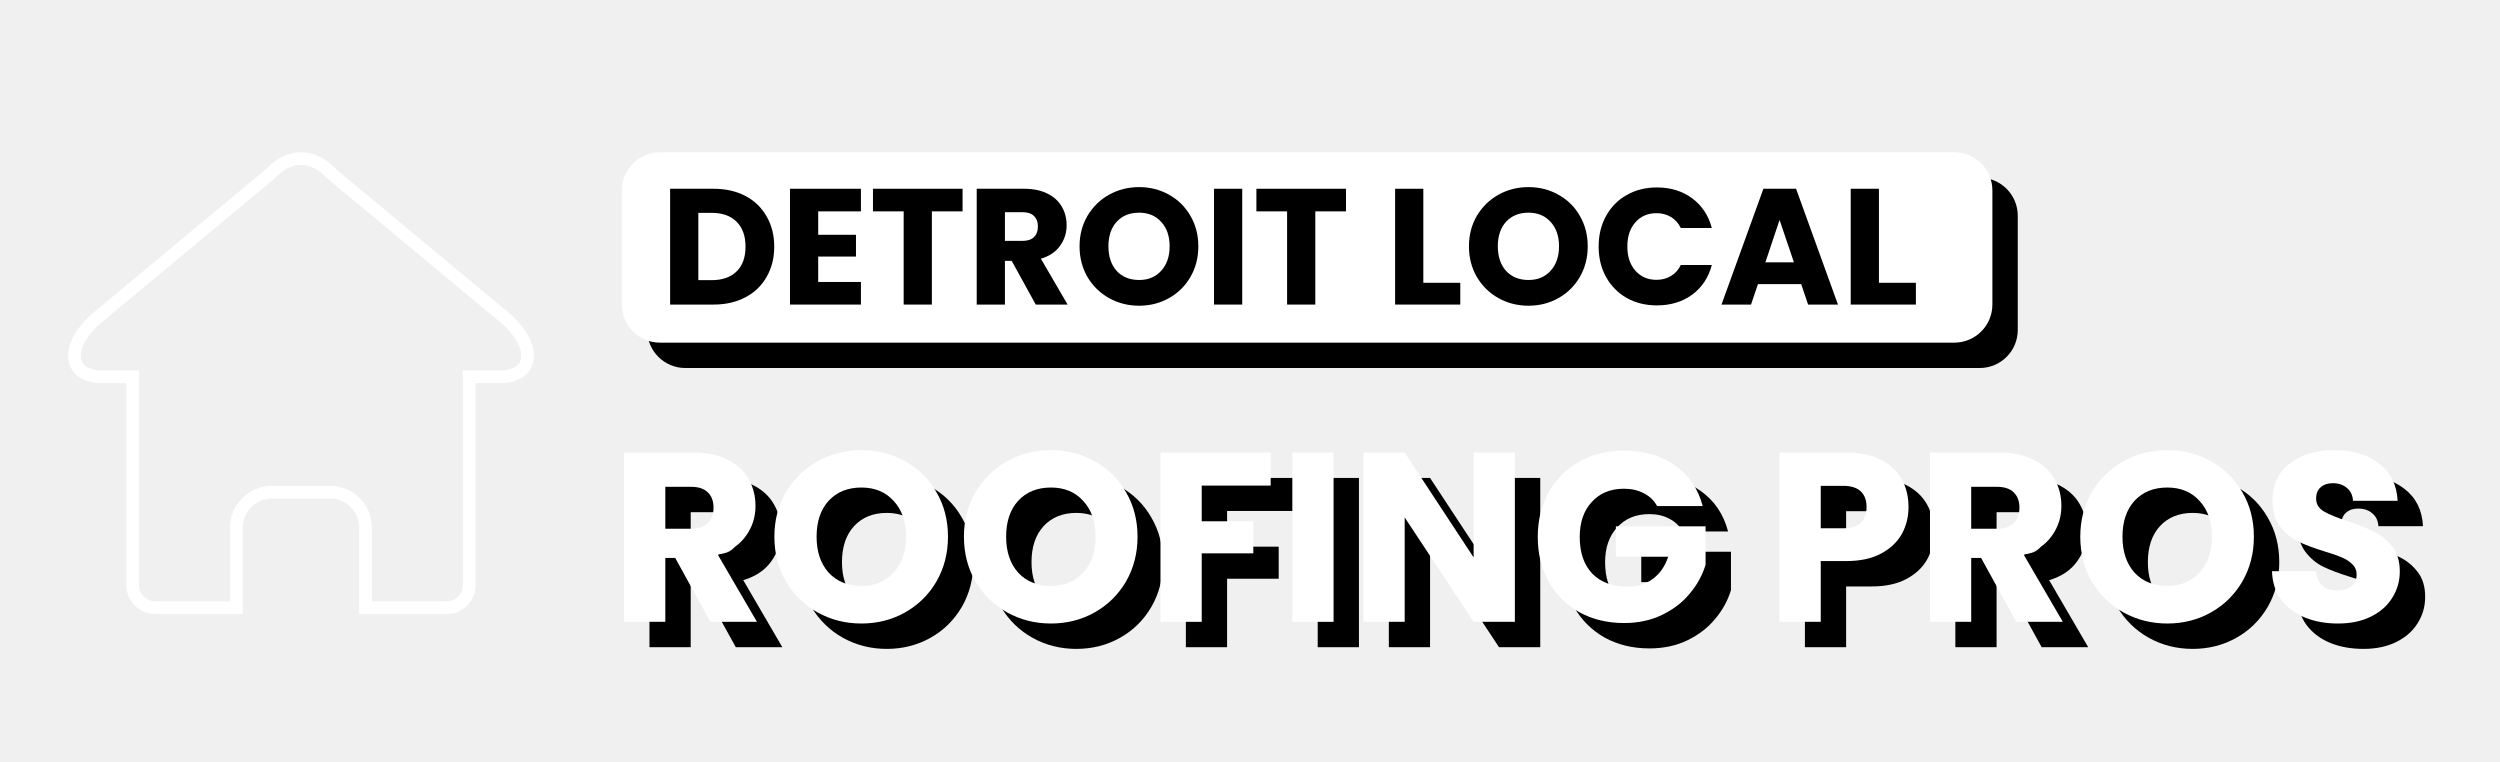
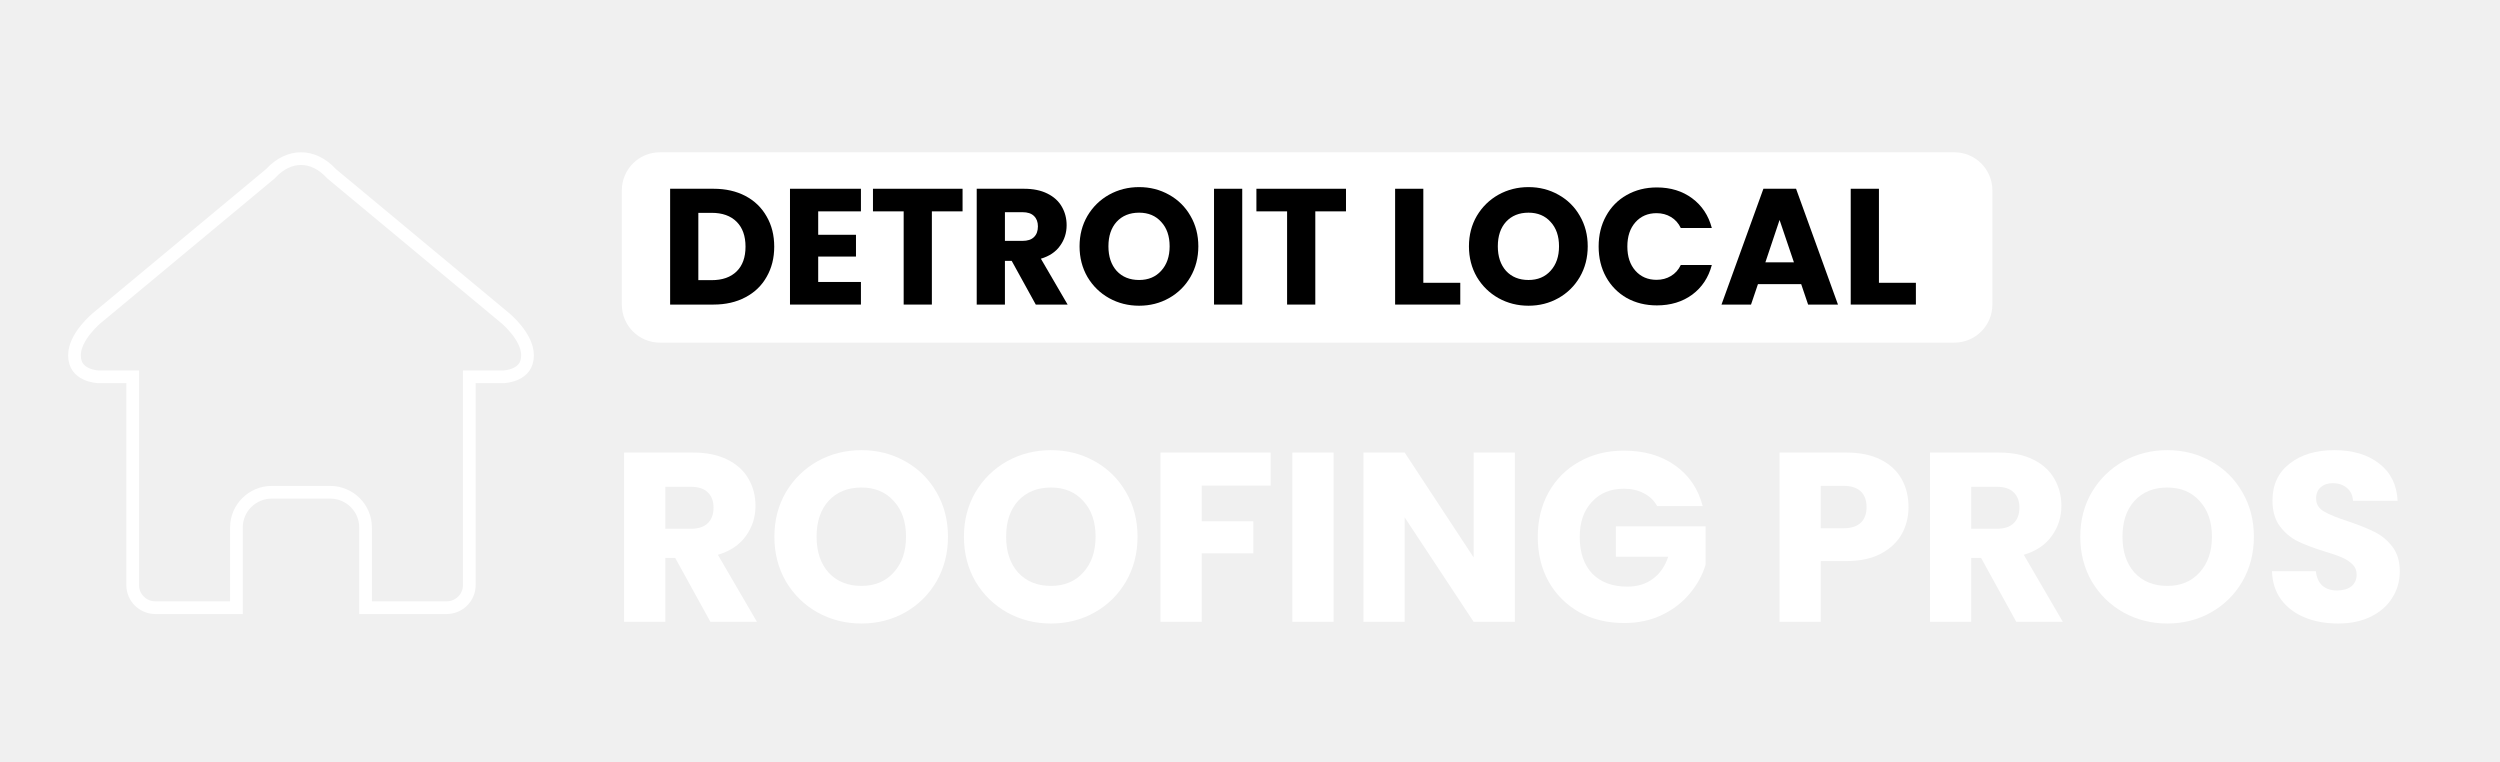
<svg xmlns="http://www.w3.org/2000/svg" width="197" height="60" viewBox="0 0 197 60" fill="none">
  <g clip-path="url(#clip0_1_2)">
-     <rect x="51" y="14" width="108" height="15" rx="3" fill="black" />
    <rect x="49" y="12" width="108" height="15" rx="3" fill="white" />
-     <path d="M186.239 51.133C185.264 51.133 184.39 50.975 183.617 50.658C182.845 50.341 182.224 49.873 181.755 49.252C181.299 48.631 181.059 47.884 181.033 47.01H184.491C184.542 47.504 184.713 47.884 185.004 48.15C185.296 48.403 185.676 48.53 186.144 48.53C186.626 48.53 187.006 48.422 187.284 48.207C187.563 47.979 187.702 47.669 187.702 47.276C187.702 46.947 187.588 46.674 187.36 46.459C187.145 46.244 186.873 46.066 186.543 45.927C186.227 45.788 185.771 45.629 185.175 45.452C184.314 45.186 183.611 44.92 183.066 44.654C182.522 44.388 182.053 43.995 181.66 43.476C181.268 42.957 181.071 42.279 181.071 41.443C181.071 40.202 181.521 39.233 182.42 38.536C183.32 37.827 184.491 37.472 185.935 37.472C187.405 37.472 188.589 37.827 189.488 38.536C190.388 39.233 190.869 40.208 190.932 41.462H187.417C187.392 41.031 187.234 40.696 186.942 40.455C186.651 40.202 186.277 40.075 185.821 40.075C185.429 40.075 185.112 40.183 184.871 40.398C184.631 40.601 184.51 40.898 184.51 41.291C184.51 41.722 184.713 42.057 185.118 42.298C185.524 42.539 186.157 42.798 187.018 43.077C187.88 43.368 188.576 43.647 189.108 43.913C189.653 44.179 190.122 44.565 190.514 45.072C190.907 45.579 191.103 46.231 191.103 47.029C191.103 47.789 190.907 48.479 190.514 49.1C190.134 49.721 189.577 50.215 188.842 50.582C188.108 50.949 187.24 51.133 186.239 51.133Z" fill="black" />
-     <path d="M172.785 51.133C171.531 51.133 170.378 50.842 169.327 50.259C168.288 49.676 167.458 48.866 166.838 47.827C166.23 46.776 165.926 45.598 165.926 44.293C165.926 42.988 166.23 41.817 166.838 40.778C167.458 39.739 168.288 38.929 169.327 38.346C170.378 37.763 171.531 37.472 172.785 37.472C174.039 37.472 175.185 37.763 176.224 38.346C177.275 38.929 178.098 39.739 178.694 40.778C179.302 41.817 179.606 42.988 179.606 44.293C179.606 45.598 179.302 46.776 178.694 47.827C178.086 48.866 177.262 49.676 176.224 50.259C175.185 50.842 174.039 51.133 172.785 51.133ZM172.785 48.169C173.849 48.169 174.697 47.814 175.331 47.105C175.977 46.396 176.3 45.458 176.3 44.293C176.3 43.115 175.977 42.178 175.331 41.481C174.697 40.772 173.849 40.417 172.785 40.417C171.708 40.417 170.847 40.765 170.201 41.462C169.567 42.159 169.251 43.102 169.251 44.293C169.251 45.471 169.567 46.415 170.201 47.124C170.847 47.821 171.708 48.169 172.785 48.169Z" fill="black" />
-     <path d="M160.884 51L158.11 45.965H157.331V51H154.082V37.662H159.535C160.587 37.662 161.48 37.846 162.214 38.213C162.962 38.58 163.519 39.087 163.886 39.733C164.254 40.366 164.437 41.076 164.437 41.861C164.437 42.748 164.184 43.539 163.677 44.236C163.183 44.933 162.449 45.427 161.473 45.718L164.551 51H160.884ZM157.331 43.666H159.345C159.941 43.666 160.384 43.52 160.675 43.229C160.979 42.938 161.131 42.526 161.131 41.994C161.131 41.487 160.979 41.088 160.675 40.797C160.384 40.506 159.941 40.36 159.345 40.36H157.331V43.666Z" fill="black" />
-     <path d="M152.391 41.956C152.391 42.729 152.214 43.438 151.859 44.084C151.504 44.717 150.96 45.23 150.225 45.623C149.49 46.016 148.578 46.212 147.489 46.212H145.475V51H142.226V37.662H147.489C148.553 37.662 149.452 37.846 150.187 38.213C150.922 38.58 151.473 39.087 151.84 39.733C152.207 40.379 152.391 41.12 152.391 41.956ZM147.242 43.628C147.863 43.628 148.325 43.482 148.629 43.191C148.933 42.9 149.085 42.488 149.085 41.956C149.085 41.424 148.933 41.012 148.629 40.721C148.325 40.43 147.863 40.284 147.242 40.284H145.475V43.628H147.242Z" fill="black" />
-     <path d="M132.581 41.88C132.34 41.437 131.992 41.101 131.536 40.873C131.092 40.632 130.567 40.512 129.959 40.512C128.907 40.512 128.065 40.86 127.432 41.557C126.798 42.241 126.482 43.159 126.482 44.312C126.482 45.541 126.811 46.503 127.47 47.2C128.141 47.884 129.059 48.226 130.225 48.226C131.023 48.226 131.694 48.023 132.239 47.618C132.796 47.213 133.201 46.63 133.455 45.87H129.332V43.476H136.4V46.497C136.159 47.308 135.747 48.061 135.165 48.758C134.595 49.455 133.866 50.018 132.98 50.449C132.093 50.88 131.092 51.095 129.978 51.095C128.66 51.095 127.482 50.81 126.444 50.24C125.418 49.657 124.613 48.853 124.031 47.827C123.461 46.801 123.176 45.629 123.176 44.312C123.176 42.995 123.461 41.823 124.031 40.797C124.613 39.758 125.418 38.954 126.444 38.384C127.47 37.801 128.641 37.51 129.959 37.51C131.555 37.51 132.897 37.896 133.987 38.669C135.089 39.442 135.817 40.512 136.172 41.88H132.581Z" fill="black" />
-     <path d="M121.372 51H118.123L112.689 42.773V51H109.44V37.662H112.689L118.123 45.927V37.662H121.372V51Z" fill="black" />
-     <path d="M107.085 37.662V51H103.836V37.662H107.085Z" fill="black" />
-     <path d="M102.129 37.662V40.265H96.695V43.077H100.761V45.604H96.695V51H93.446V37.662H102.129Z" fill="black" />
-     <path d="M84.817 51.133C83.563 51.133 82.41 50.842 81.359 50.259C80.32 49.676 79.491 48.866 78.87 47.827C78.262 46.776 77.958 45.598 77.958 44.293C77.958 42.988 78.262 41.817 78.87 40.778C79.491 39.739 80.32 38.929 81.359 38.346C82.41 37.763 83.563 37.472 84.817 37.472C86.071 37.472 87.217 37.763 88.256 38.346C89.307 38.929 90.131 39.739 90.726 40.778C91.334 41.817 91.638 42.988 91.638 44.293C91.638 45.598 91.334 46.776 90.726 47.827C90.118 48.866 89.295 49.676 88.256 50.259C87.217 50.842 86.071 51.133 84.817 51.133ZM84.817 48.169C85.881 48.169 86.73 47.814 87.363 47.105C88.009 46.396 88.332 45.458 88.332 44.293C88.332 43.115 88.009 42.178 87.363 41.481C86.73 40.772 85.881 40.417 84.817 40.417C83.74 40.417 82.879 40.765 82.233 41.462C81.6 42.159 81.283 43.102 81.283 44.293C81.283 45.471 81.6 46.415 82.233 47.124C82.879 47.821 83.74 48.169 84.817 48.169Z" fill="black" />
-     <path d="M69.88 51.133C68.626 51.133 67.474 50.842 66.422 50.259C65.384 49.676 64.554 48.866 63.934 47.827C63.325 46.776 63.022 45.598 63.022 44.293C63.022 42.988 63.325 41.817 63.934 40.778C64.554 39.739 65.384 38.929 66.422 38.346C67.474 37.763 68.626 37.472 69.88 37.472C71.135 37.472 72.281 37.763 73.32 38.346C74.371 38.929 75.194 39.739 75.79 40.778C76.397 41.817 76.701 42.988 76.701 44.293C76.701 45.598 76.397 46.776 75.79 47.827C75.181 48.866 74.358 49.676 73.32 50.259C72.281 50.842 71.135 51.133 69.88 51.133ZM69.88 48.169C70.945 48.169 71.793 47.814 72.427 47.105C73.073 46.396 73.395 45.458 73.395 44.293C73.395 43.115 73.073 42.178 72.427 41.481C71.793 40.772 70.945 40.417 69.88 40.417C68.804 40.417 67.942 40.765 67.296 41.462C66.663 42.159 66.347 43.102 66.347 44.293C66.347 45.471 66.663 46.415 67.296 47.124C67.942 47.821 68.804 48.169 69.88 48.169Z" fill="black" />
-     <path d="M57.98 51L55.206 45.965H54.427V51H51.178V37.662H56.631C57.682 37.662 58.575 37.846 59.31 38.213C60.057 38.58 60.615 39.087 60.982 39.733C61.349 40.366 61.533 41.076 61.533 41.861C61.533 42.748 61.28 43.539 60.773 44.236C60.279 44.933 59.544 45.427 58.569 45.718L61.647 51H57.98ZM54.427 43.666H56.441C57.036 43.666 57.48 43.52 57.771 43.229C58.075 42.938 58.227 42.526 58.227 41.994C58.227 41.487 58.075 41.088 57.771 40.797C57.48 40.506 57.036 40.36 56.441 40.36H54.427V43.666Z" fill="black" />
    <path d="M184.239 49.133C183.264 49.133 182.39 48.975 181.617 48.658C180.845 48.341 180.224 47.873 179.755 47.252C179.299 46.631 179.059 45.884 179.033 45.01H182.491C182.542 45.504 182.713 45.884 183.004 46.15C183.296 46.403 183.676 46.53 184.144 46.53C184.626 46.53 185.006 46.422 185.284 46.207C185.563 45.979 185.702 45.669 185.702 45.276C185.702 44.947 185.588 44.674 185.36 44.459C185.145 44.244 184.873 44.066 184.543 43.927C184.227 43.788 183.771 43.629 183.175 43.452C182.314 43.186 181.611 42.92 181.066 42.654C180.522 42.388 180.053 41.995 179.66 41.476C179.268 40.957 179.071 40.279 179.071 39.443C179.071 38.202 179.521 37.233 180.42 36.536C181.32 35.827 182.491 35.472 183.935 35.472C185.405 35.472 186.589 35.827 187.488 36.536C188.388 37.233 188.869 38.208 188.932 39.462H185.417C185.392 39.031 185.234 38.696 184.942 38.455C184.651 38.202 184.277 38.075 183.821 38.075C183.429 38.075 183.112 38.183 182.871 38.398C182.631 38.601 182.51 38.898 182.51 39.291C182.51 39.722 182.713 40.057 183.118 40.298C183.524 40.539 184.157 40.798 185.018 41.077C185.88 41.368 186.576 41.647 187.108 41.913C187.653 42.179 188.122 42.565 188.514 43.072C188.907 43.579 189.103 44.231 189.103 45.029C189.103 45.789 188.907 46.479 188.514 47.1C188.134 47.721 187.577 48.215 186.842 48.582C186.108 48.949 185.24 49.133 184.239 49.133Z" fill="white" />
    <path d="M170.785 49.133C169.531 49.133 168.378 48.842 167.327 48.259C166.288 47.676 165.458 46.866 164.838 45.827C164.23 44.776 163.926 43.598 163.926 42.293C163.926 40.988 164.23 39.817 164.838 38.778C165.458 37.739 166.288 36.929 167.327 36.346C168.378 35.763 169.531 35.472 170.785 35.472C172.039 35.472 173.185 35.763 174.224 36.346C175.275 36.929 176.098 37.739 176.694 38.778C177.302 39.817 177.606 40.988 177.606 42.293C177.606 43.598 177.302 44.776 176.694 45.827C176.086 46.866 175.262 47.676 174.224 48.259C173.185 48.842 172.039 49.133 170.785 49.133ZM170.785 46.169C171.849 46.169 172.697 45.814 173.331 45.105C173.977 44.396 174.3 43.458 174.3 42.293C174.3 41.115 173.977 40.178 173.331 39.481C172.697 38.772 171.849 38.417 170.785 38.417C169.708 38.417 168.847 38.765 168.201 39.462C167.567 40.159 167.251 41.102 167.251 42.293C167.251 43.471 167.567 44.415 168.201 45.124C168.847 45.821 169.708 46.169 170.785 46.169Z" fill="white" />
    <path d="M158.884 49L156.11 43.965H155.331V49H152.082V35.662H157.535C158.587 35.662 159.48 35.846 160.214 36.213C160.962 36.58 161.519 37.087 161.886 37.733C162.254 38.366 162.437 39.076 162.437 39.861C162.437 40.748 162.184 41.539 161.677 42.236C161.183 42.933 160.449 43.427 159.473 43.718L162.551 49H158.884ZM155.331 41.666H157.345C157.941 41.666 158.384 41.52 158.675 41.229C158.979 40.938 159.131 40.526 159.131 39.994C159.131 39.487 158.979 39.088 158.675 38.797C158.384 38.506 157.941 38.36 157.345 38.36H155.331V41.666Z" fill="white" />
    <path d="M150.391 39.956C150.391 40.729 150.214 41.438 149.859 42.084C149.504 42.717 148.96 43.23 148.225 43.623C147.49 44.016 146.578 44.212 145.489 44.212H143.475V49H140.226V35.662H145.489C146.553 35.662 147.452 35.846 148.187 36.213C148.922 36.58 149.473 37.087 149.84 37.733C150.207 38.379 150.391 39.12 150.391 39.956ZM145.242 41.628C145.863 41.628 146.325 41.482 146.629 41.191C146.933 40.9 147.085 40.488 147.085 39.956C147.085 39.424 146.933 39.012 146.629 38.721C146.325 38.43 145.863 38.284 145.242 38.284H143.475V41.628H145.242Z" fill="white" />
    <path d="M130.581 39.88C130.34 39.437 129.992 39.101 129.536 38.873C129.092 38.632 128.567 38.512 127.959 38.512C126.907 38.512 126.065 38.86 125.432 39.557C124.798 40.241 124.482 41.159 124.482 42.312C124.482 43.541 124.811 44.503 125.47 45.2C126.141 45.884 127.059 46.226 128.225 46.226C129.023 46.226 129.694 46.023 130.239 45.618C130.796 45.213 131.201 44.63 131.455 43.87H127.332V41.476H134.4V44.497C134.159 45.308 133.747 46.061 133.165 46.758C132.595 47.455 131.866 48.018 130.98 48.449C130.093 48.88 129.092 49.095 127.978 49.095C126.66 49.095 125.482 48.81 124.444 48.24C123.418 47.657 122.613 46.853 122.031 45.827C121.461 44.801 121.176 43.629 121.176 42.312C121.176 40.995 121.461 39.823 122.031 38.797C122.613 37.758 123.418 36.954 124.444 36.384C125.47 35.801 126.641 35.51 127.959 35.51C129.555 35.51 130.897 35.896 131.987 36.669C133.089 37.442 133.817 38.512 134.172 39.88H130.581Z" fill="white" />
    <path d="M119.372 49H116.123L110.689 40.773V49H107.44V35.662H110.689L116.123 43.927V35.662H119.372V49Z" fill="white" />
    <path d="M105.085 35.662V49H101.836V35.662H105.085Z" fill="white" />
    <path d="M100.129 35.662V38.265H94.695V41.077H98.761V43.604H94.695V49H91.446V35.662H100.129Z" fill="white" />
    <path d="M82.817 49.133C81.563 49.133 80.41 48.842 79.359 48.259C78.32 47.676 77.491 46.866 76.87 45.827C76.262 44.776 75.958 43.598 75.958 42.293C75.958 40.988 76.262 39.817 76.87 38.778C77.491 37.739 78.32 36.929 79.359 36.346C80.41 35.763 81.563 35.472 82.817 35.472C84.071 35.472 85.217 35.763 86.256 36.346C87.307 36.929 88.131 37.739 88.726 38.778C89.334 39.817 89.638 40.988 89.638 42.293C89.638 43.598 89.334 44.776 88.726 45.827C88.118 46.866 87.295 47.676 86.256 48.259C85.217 48.842 84.071 49.133 82.817 49.133ZM82.817 46.169C83.881 46.169 84.73 45.814 85.363 45.105C86.009 44.396 86.332 43.458 86.332 42.293C86.332 41.115 86.009 40.178 85.363 39.481C84.73 38.772 83.881 38.417 82.817 38.417C81.74 38.417 80.879 38.765 80.233 39.462C79.6 40.159 79.283 41.102 79.283 42.293C79.283 43.471 79.6 44.415 80.233 45.124C80.879 45.821 81.74 46.169 82.817 46.169Z" fill="white" />
    <path d="M67.88 49.133C66.626 49.133 65.474 48.842 64.422 48.259C63.384 47.676 62.554 46.866 61.934 45.827C61.325 44.776 61.022 43.598 61.022 42.293C61.022 40.988 61.325 39.817 61.934 38.778C62.554 37.739 63.384 36.929 64.422 36.346C65.474 35.763 66.626 35.472 67.88 35.472C69.135 35.472 70.281 35.763 71.32 36.346C72.371 36.929 73.194 37.739 73.79 38.778C74.397 39.817 74.701 40.988 74.701 42.293C74.701 43.598 74.397 44.776 73.79 45.827C73.181 46.866 72.358 47.676 71.32 48.259C70.281 48.842 69.135 49.133 67.88 49.133ZM67.88 46.169C68.945 46.169 69.793 45.814 70.427 45.105C71.073 44.396 71.395 43.458 71.395 42.293C71.395 41.115 71.073 40.178 70.427 39.481C69.793 38.772 68.945 38.417 67.88 38.417C66.804 38.417 65.942 38.765 65.296 39.462C64.663 40.159 64.347 41.102 64.347 42.293C64.347 43.471 64.663 44.415 65.296 45.124C65.942 45.821 66.804 46.169 67.88 46.169Z" fill="white" />
    <path d="M55.98 49L53.206 43.965H52.427V49H49.178V35.662H54.631C55.682 35.662 56.575 35.846 57.31 36.213C58.057 36.58 58.615 37.087 58.982 37.733C59.349 38.366 59.533 39.076 59.533 39.861C59.533 40.748 59.28 41.539 58.773 42.236C58.279 42.933 57.544 43.427 56.569 43.718L59.647 49H55.98ZM52.427 41.666H54.441C55.036 41.666 55.48 41.52 55.771 41.229C56.075 40.938 56.227 40.526 56.227 39.994C56.227 39.487 56.075 39.088 55.771 38.797C55.48 38.506 55.036 38.36 54.441 38.36H52.427V41.666Z" fill="white" />
    <path d="M148.06 22.284H150.972V24H145.837V14.874H148.06V22.284Z" fill="black" />
    <path d="M141.933 22.388H138.527L137.981 24H135.654L138.956 14.874H141.53L144.832 24H142.479L141.933 22.388ZM141.361 20.672L140.23 17.331L139.112 20.672H141.361Z" fill="black" />
    <path d="M125.973 19.424C125.973 18.523 126.168 17.721 126.558 17.019C126.948 16.308 127.49 15.758 128.183 15.368C128.885 14.969 129.678 14.77 130.562 14.77C131.645 14.77 132.573 15.056 133.344 15.628C134.115 16.2 134.631 16.98 134.891 17.968H132.447C132.265 17.587 132.005 17.296 131.667 17.097C131.338 16.898 130.961 16.798 130.536 16.798C129.851 16.798 129.297 17.036 128.872 17.513C128.447 17.99 128.235 18.627 128.235 19.424C128.235 20.221 128.447 20.858 128.872 21.335C129.297 21.812 129.851 22.05 130.536 22.05C130.961 22.05 131.338 21.95 131.667 21.751C132.005 21.552 132.265 21.261 132.447 20.88H134.891C134.631 21.868 134.115 22.648 133.344 23.22C132.573 23.783 131.645 24.065 130.562 24.065C129.678 24.065 128.885 23.87 128.183 23.48C127.49 23.081 126.948 22.531 126.558 21.829C126.168 21.127 125.973 20.325 125.973 19.424Z" fill="black" />
    <path d="M120.446 24.091C119.588 24.091 118.8 23.892 118.08 23.493C117.37 23.094 116.802 22.54 116.377 21.829C115.961 21.11 115.753 20.304 115.753 19.411C115.753 18.518 115.961 17.717 116.377 17.006C116.802 16.295 117.37 15.741 118.08 15.342C118.8 14.943 119.588 14.744 120.446 14.744C121.304 14.744 122.089 14.943 122.799 15.342C123.519 15.741 124.082 16.295 124.489 17.006C124.905 17.717 125.113 18.518 125.113 19.411C125.113 20.304 124.905 21.11 124.489 21.829C124.073 22.54 123.51 23.094 122.799 23.493C122.089 23.892 121.304 24.091 120.446 24.091ZM120.446 22.063C121.174 22.063 121.755 21.82 122.188 21.335C122.63 20.85 122.851 20.208 122.851 19.411C122.851 18.605 122.63 17.964 122.188 17.487C121.755 17.002 121.174 16.759 120.446 16.759C119.71 16.759 119.12 16.997 118.678 17.474C118.245 17.951 118.028 18.596 118.028 19.411C118.028 20.217 118.245 20.863 118.678 21.348C119.12 21.825 119.71 22.063 120.446 22.063Z" fill="black" />
    <path d="M112.158 22.284H115.07V24H109.935V14.874H112.158V22.284Z" fill="black" />
    <path d="M106.064 14.874V16.655H103.646V24H101.423V16.655H99.005V14.874H106.064Z" fill="black" />
    <path d="M97.888 14.874V24H95.665V14.874H97.888Z" fill="black" />
    <path d="M89.762 24.091C88.904 24.091 88.115 23.892 87.396 23.493C86.685 23.094 86.117 22.54 85.693 21.829C85.277 21.11 85.069 20.304 85.069 19.411C85.069 18.518 85.277 17.717 85.693 17.006C86.117 16.295 86.685 15.741 87.396 15.342C88.115 14.943 88.904 14.744 89.762 14.744C90.62 14.744 91.404 14.943 92.115 15.342C92.834 15.741 93.397 16.295 93.805 17.006C94.221 17.717 94.429 18.518 94.429 19.411C94.429 20.304 94.221 21.11 93.805 21.829C93.389 22.54 92.825 23.094 92.115 23.493C91.404 23.892 90.62 24.091 89.762 24.091ZM89.762 22.063C90.49 22.063 91.07 21.82 91.504 21.335C91.946 20.85 92.167 20.208 92.167 19.411C92.167 18.605 91.946 17.964 91.504 17.487C91.07 17.002 90.49 16.759 89.762 16.759C89.025 16.759 88.436 16.997 87.994 17.474C87.56 17.951 87.344 18.596 87.344 19.411C87.344 20.217 87.56 20.863 87.994 21.348C88.436 21.825 89.025 22.063 89.762 22.063Z" fill="black" />
    <path d="M81.619 24L79.721 20.555H79.188V24H76.965V14.874H80.696C81.415 14.874 82.026 15 82.529 15.251C83.04 15.502 83.422 15.849 83.673 16.291C83.924 16.724 84.05 17.21 84.05 17.747C84.05 18.354 83.877 18.895 83.53 19.372C83.192 19.849 82.689 20.187 82.022 20.386L84.128 24H81.619ZM79.188 18.982H80.566C80.974 18.982 81.277 18.882 81.476 18.683C81.684 18.484 81.788 18.202 81.788 17.838C81.788 17.491 81.684 17.218 81.476 17.019C81.277 16.82 80.974 16.72 80.566 16.72H79.188V18.982Z" fill="black" />
    <path d="M75.85 14.874V16.655H73.431V24H71.209V16.655H68.79V14.874H75.85Z" fill="black" />
    <path d="M64.474 16.655V18.501H67.451V20.217H64.474V22.219H67.841V24H62.251V14.874H67.841V16.655H64.474Z" fill="black" />
    <path d="M56.225 14.874C57.187 14.874 58.028 15.065 58.747 15.446C59.466 15.827 60.021 16.365 60.411 17.058C60.81 17.743 61.009 18.536 61.009 19.437C61.009 20.33 60.81 21.123 60.411 21.816C60.021 22.509 59.462 23.047 58.734 23.428C58.015 23.809 57.178 24 56.225 24H52.806V14.874H56.225ZM56.082 22.076C56.923 22.076 57.577 21.846 58.045 21.387C58.513 20.928 58.747 20.278 58.747 19.437C58.747 18.596 58.513 17.942 58.045 17.474C57.577 17.006 56.923 16.772 56.082 16.772H55.029V22.076H56.082Z" fill="black" />
    <path d="M21.287 13.708L21.312 13.687L21.334 13.663C22.073 12.866 22.912 12.5 23.718 12.5C24.525 12.5 25.364 12.866 26.102 13.663L26.124 13.687L26.149 13.708L39.751 25.017L39.751 25.017L39.759 25.023L39.759 25.023L39.759 25.023L39.759 25.023L39.759 25.023L39.761 25.025L39.775 25.036C39.787 25.046 39.806 25.062 39.831 25.083C39.88 25.125 39.952 25.189 40.04 25.272C40.215 25.437 40.448 25.674 40.681 25.962C41.159 26.554 41.569 27.28 41.569 27.99C41.569 28.428 41.45 28.731 41.294 28.947C41.133 29.169 40.912 29.33 40.67 29.445C40.428 29.561 40.179 29.624 39.986 29.658C39.891 29.675 39.813 29.684 39.761 29.688C39.734 29.691 39.715 29.692 39.703 29.692L39.694 29.693H37.481H36.981V30.193V46.112C36.981 47.087 36.181 47.886 35.187 47.886H28.806V41.563C28.806 40.028 27.55 38.789 26.012 38.789H21.424C19.886 38.789 18.631 40.028 18.631 41.563V47.886H12.249C11.255 47.886 10.456 47.087 10.456 46.112V30.193V29.693H9.956H7.743L7.734 29.692C7.722 29.692 7.702 29.691 7.676 29.688C7.623 29.684 7.545 29.675 7.45 29.658C7.258 29.624 7.009 29.561 6.766 29.445C6.524 29.33 6.303 29.169 6.143 28.947C5.987 28.731 5.868 28.428 5.868 27.99C5.868 27.28 6.278 26.554 6.756 25.962C6.988 25.674 7.222 25.437 7.397 25.272C7.484 25.189 7.557 25.125 7.606 25.083C7.631 25.062 7.65 25.046 7.662 25.036L7.675 25.025L7.677 25.023L7.677 25.023L7.686 25.017L21.287 13.708Z" stroke="white" />
  </g>
  <defs>
    <clipPath id="clip0_1_2">
      <rect width="197" height="60" fill="white" />
    </clipPath>
  </defs>
</svg>
